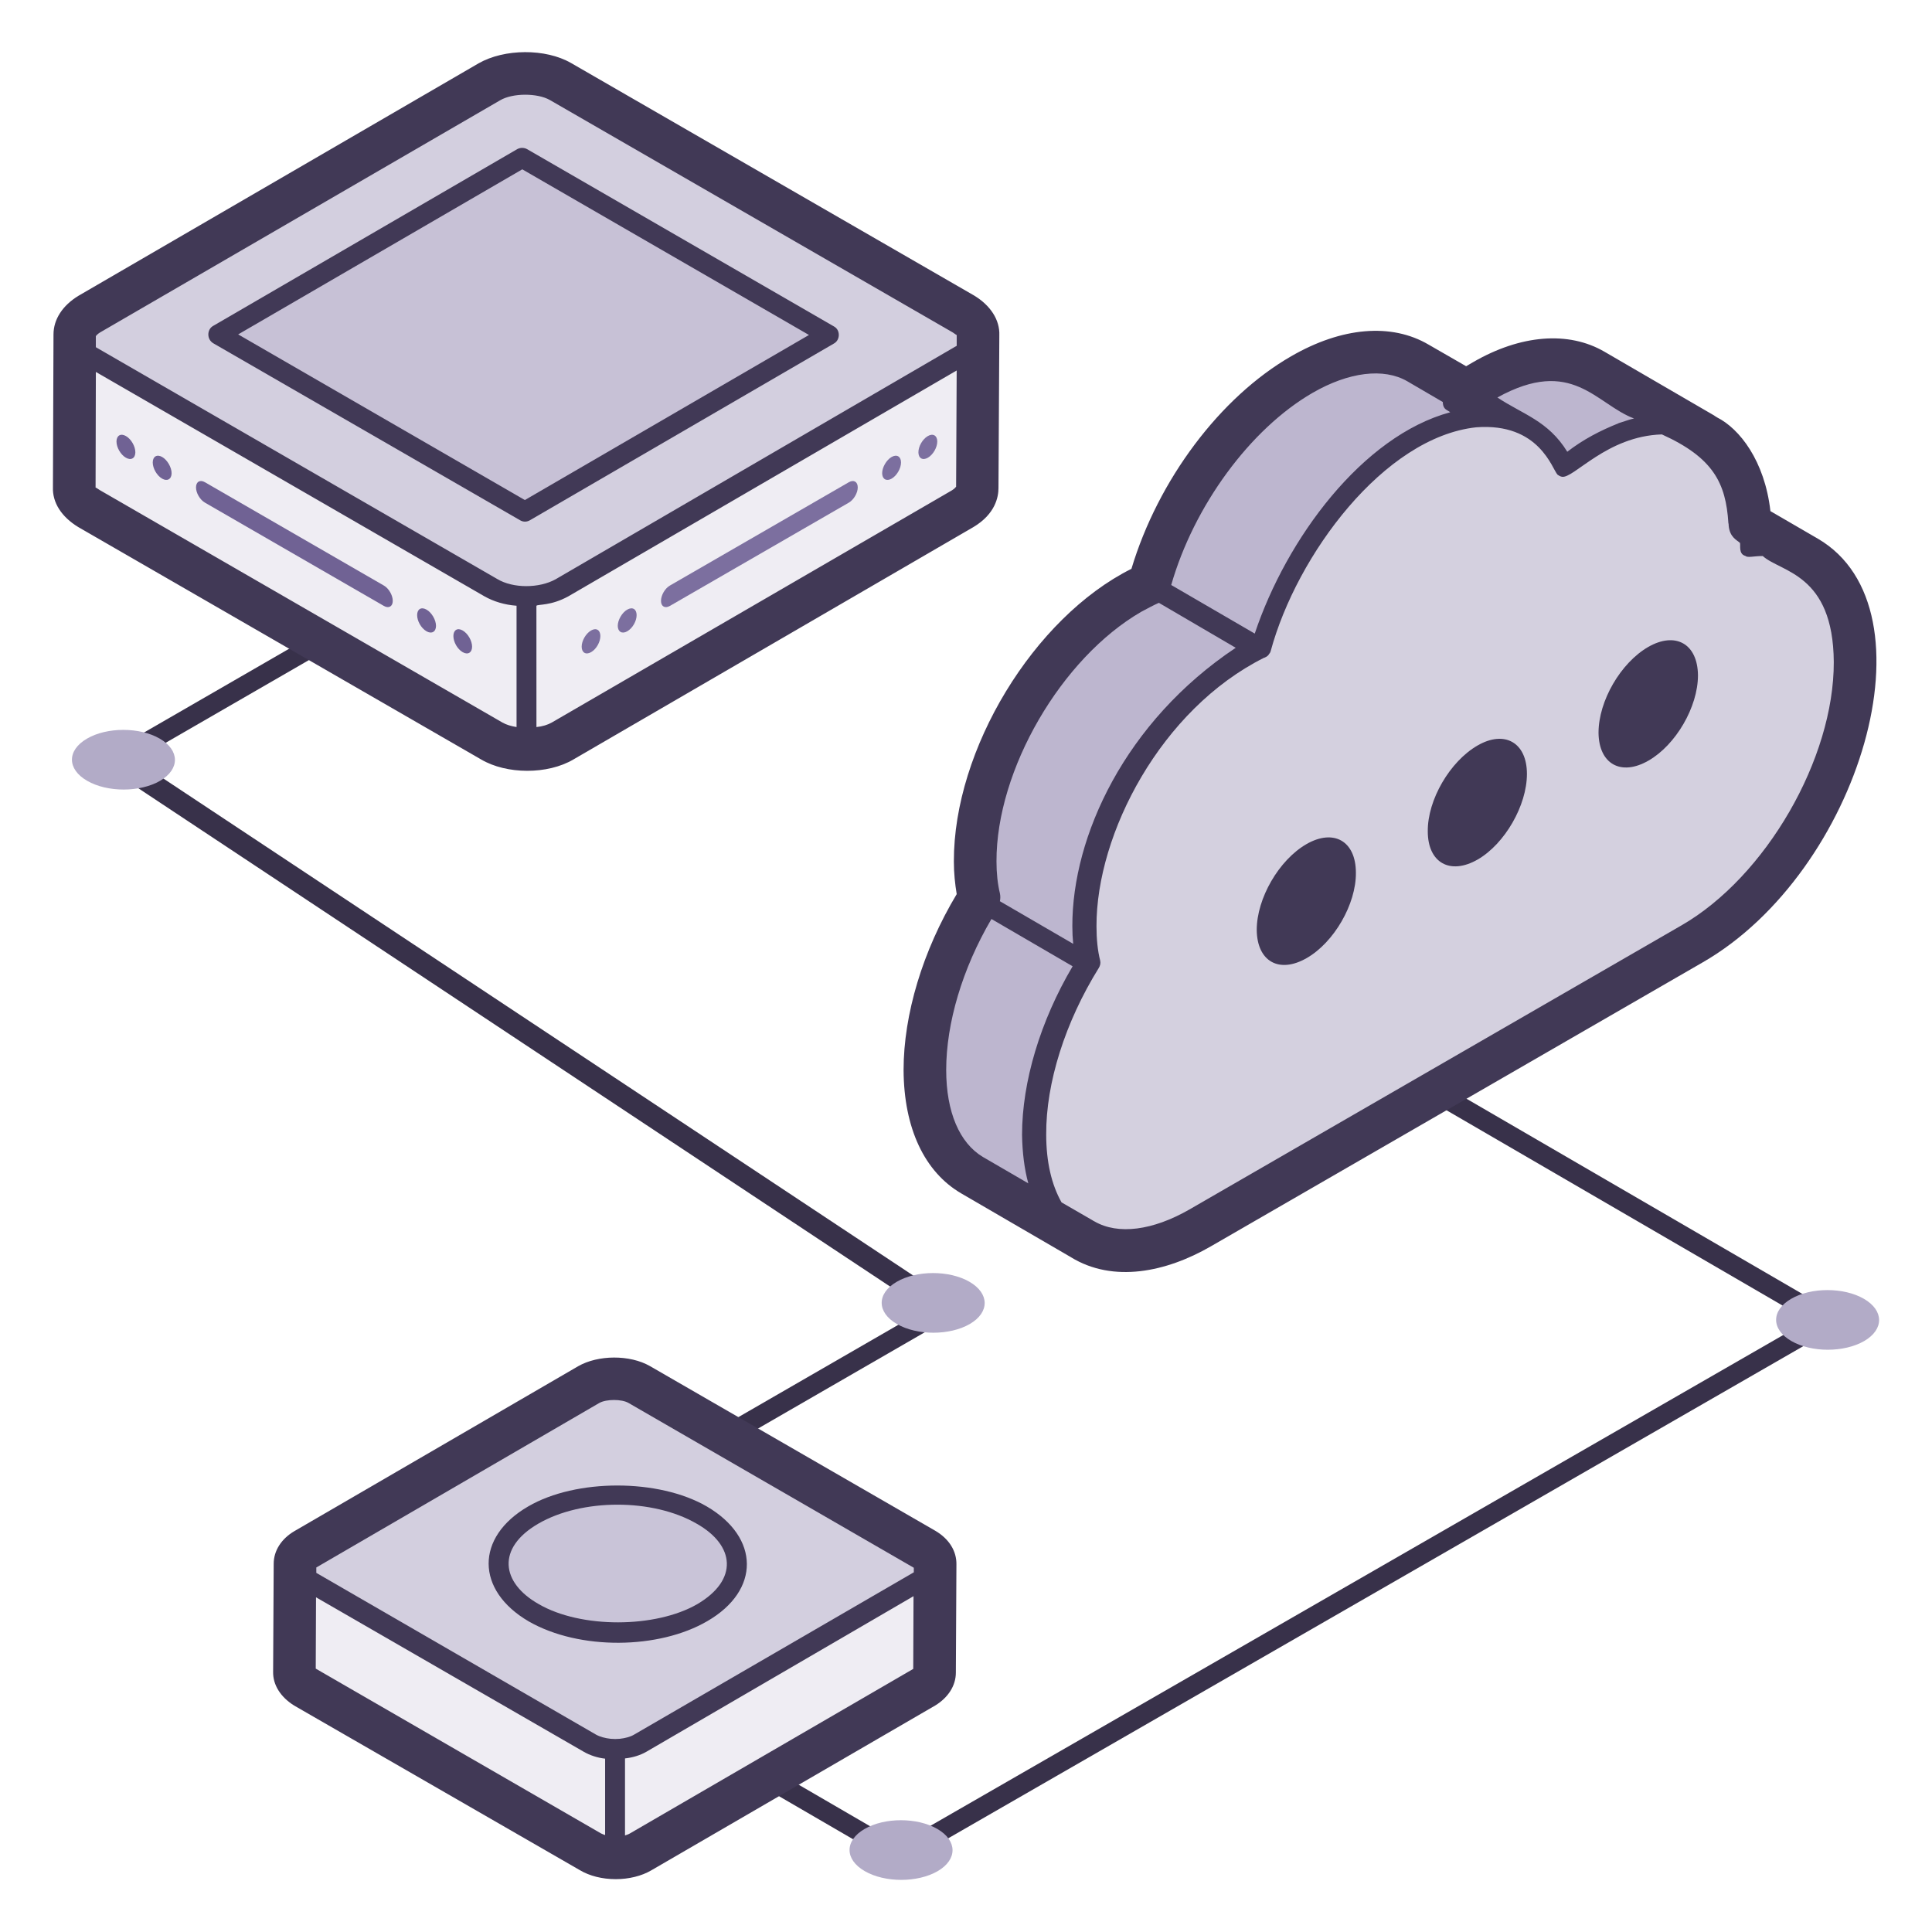
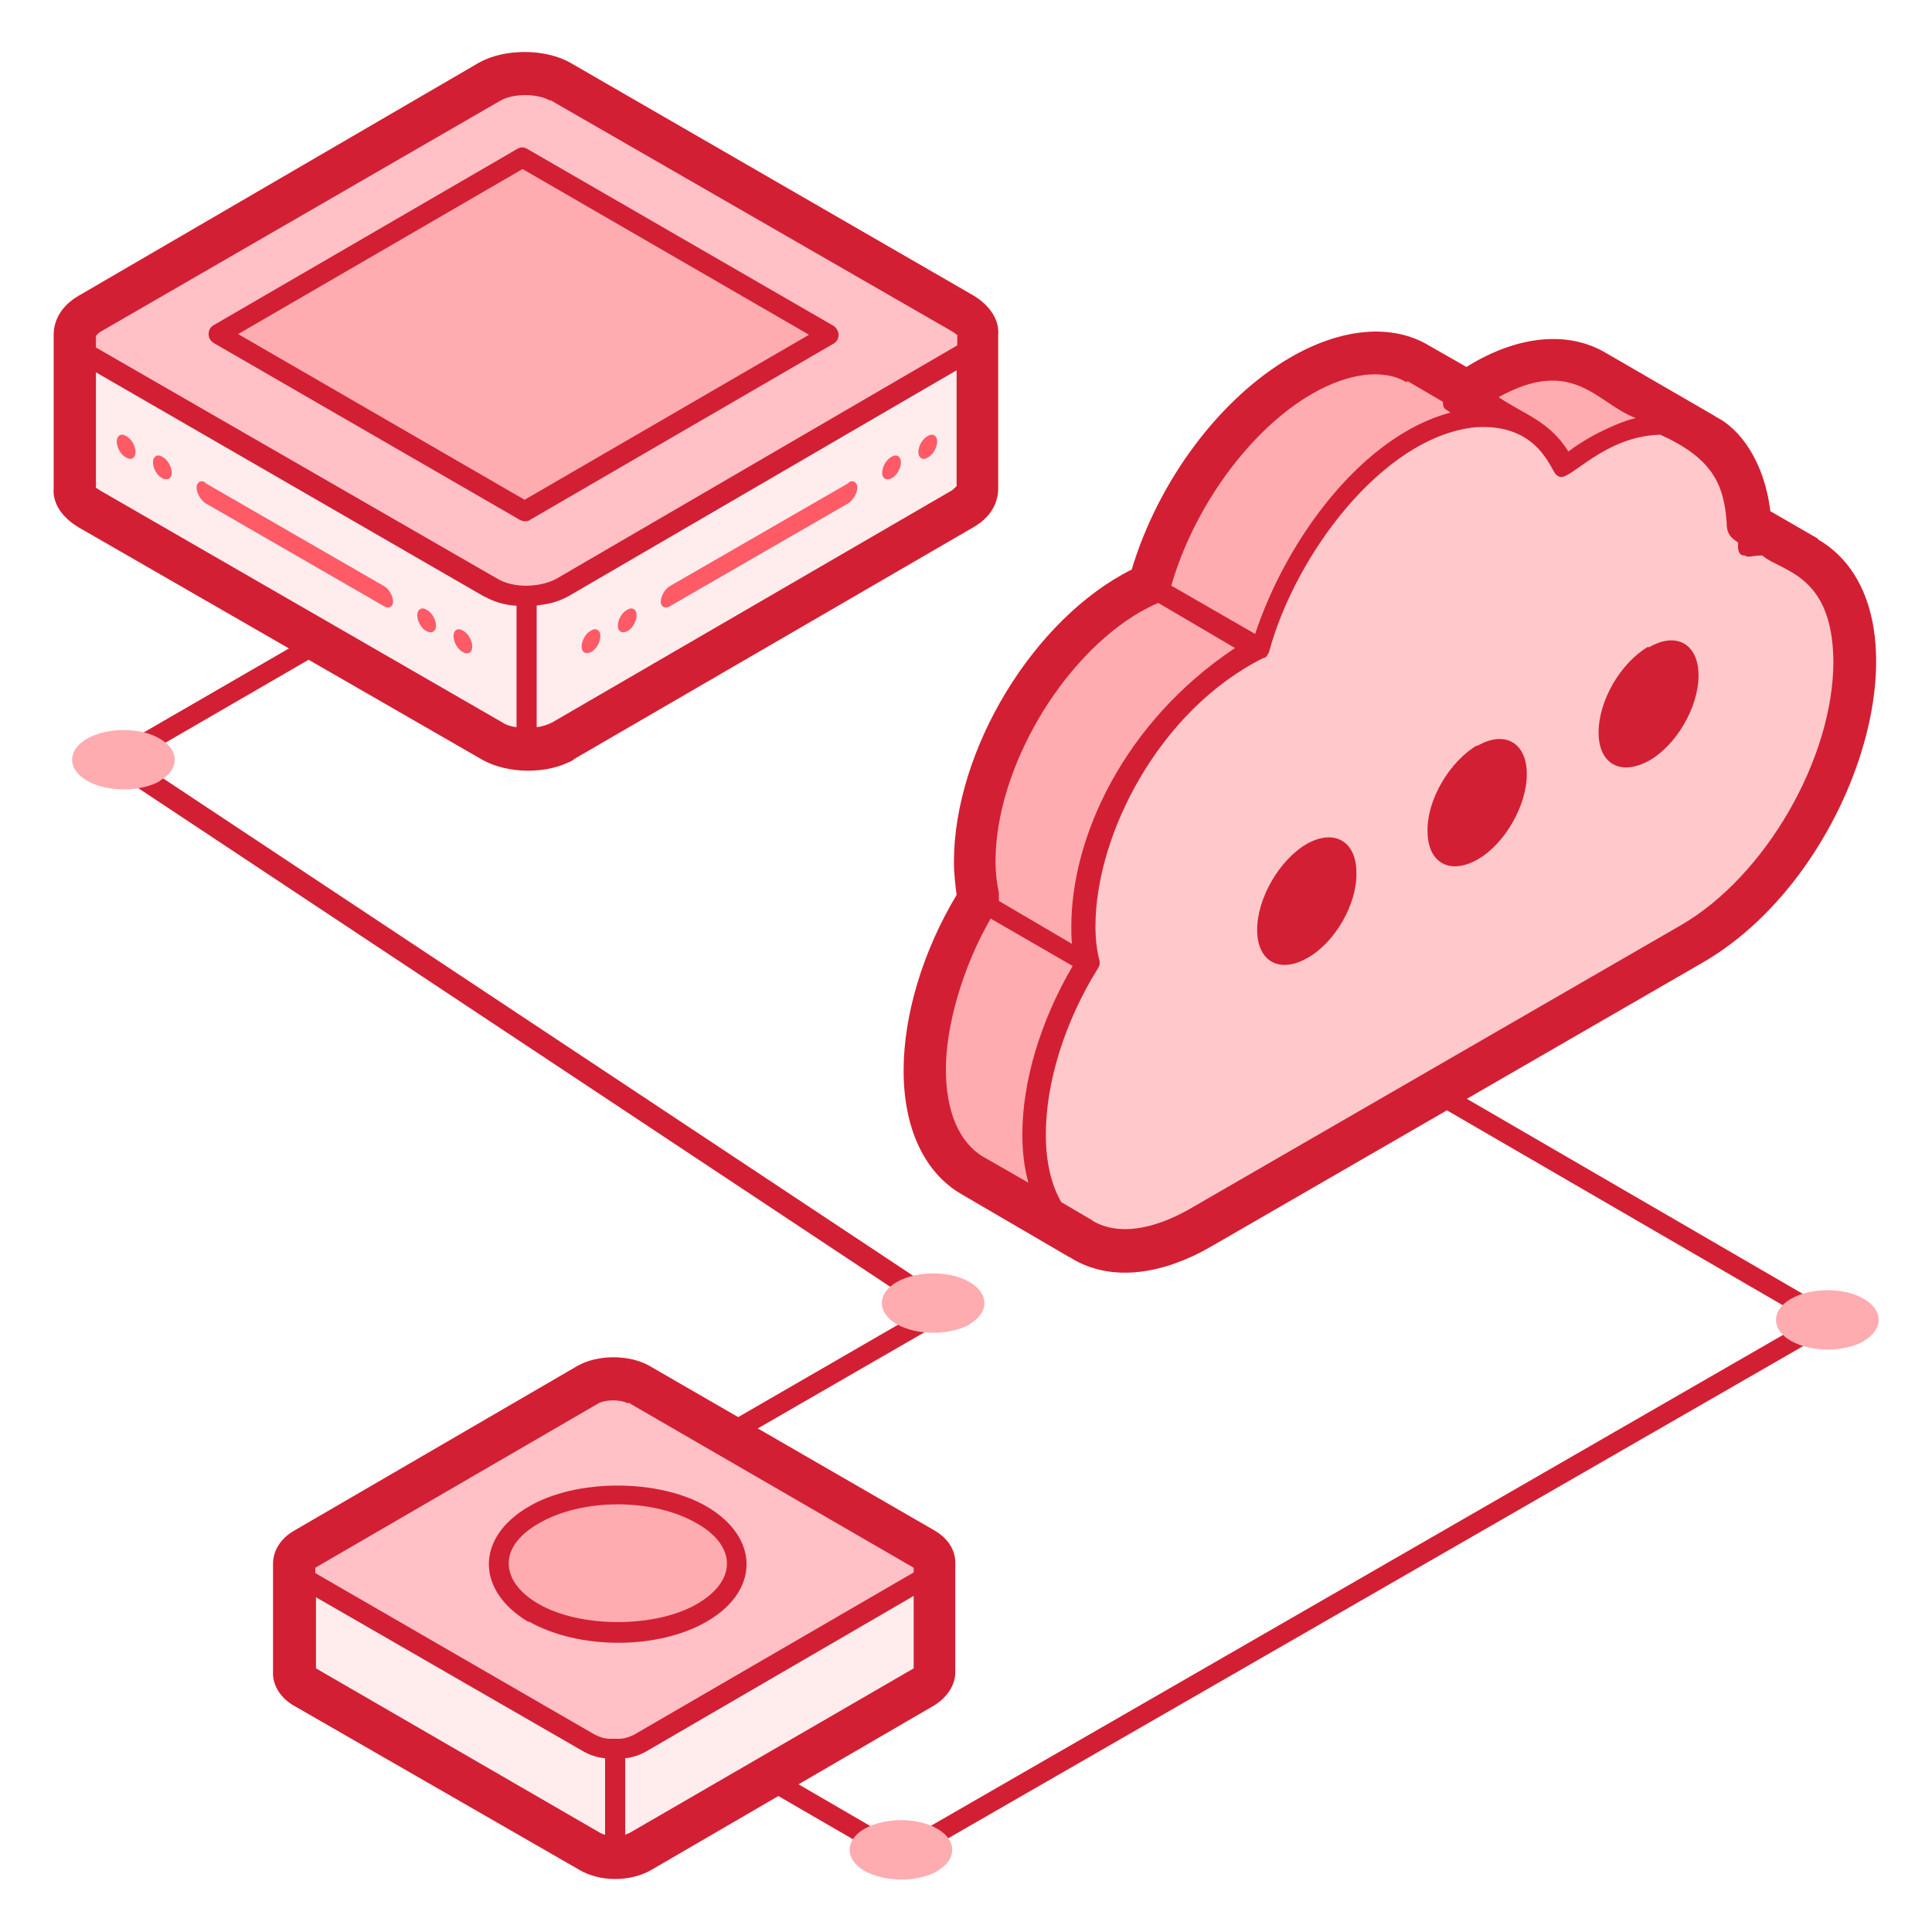
- <svg xmlns="http://www.w3.org/2000/svg" height="288" width="288">
-   <svg enable-background="new 0 0 68 68" height="288" viewBox="0 0 68 68" width="288">
-     <path d="m26.904 62.921 4.759 2.766 33.38-19.212-13.623-7.917-.703.406 12.932 7.515-31.981 18.405-4.068-2.365z" fill="#38314a" />
-     <path d="m3.38 26.757 29.169 19.334-6.668 3.849.691.402 7.37-4.255-29.168-19.333 6.691-3.863-.692-.402z" fill="#38314a" />
-     <path d="m34.423 11.785-.03 5.39c0 .263-.172.526-.516.728l-14.069 8.172c-.688.405-1.811.405-2.498 0l-14.18-8.183c-.344-.202-.526-.465-.516-.728l.02-5.39c0 .263.172.526.526.728l14.17 8.183c.698.405 1.81.405 2.498 0l14.079-8.183c.344-.192.516-.455.516-.718z" fill="#efedf3" />
-     <path d="m33.802 11.057c.691.399.695 1.048.002 1.45l-14.076 8.18c-.686.399-1.806.399-2.497-0l-14.175-8.184c-.697-.403-.695-1.048-.008-1.447l14.076-8.18c.693-.403 1.806-.406 2.504-.004z" fill="#d3cfdf" />
-     <path d="m7.681 11.772 10.698-6.217 10.797 6.234-10.698 6.217z" fill="#c7c1d6" />
-     <path d="m7.215 16.974c-.174-.101-.315-.02-.316.18-.001.194.139.436.314.537l6.295 3.634c.174.101.315.02.316-.173.001-.2-.139-.443-.314-.543zm-2.782-1.626c-.185-.107-.332-.017-.333.19-.001.207.145.465.331.572.185.107.332.017.333-.19.001-.207-.145-.465-.331-.572zm1.276.737c-.185-.107-.332-.017-.333.19-.001.207.145.465.331.572.18.104.332.017.333-.19.001-.207-.151-.469-.331-.572z" fill="#706294" />
-     <path d="m29.874 16.974c.174-.101.315-.02.316.18.001.194-.139.436-.314.537l-6.295 3.634c-.174.101-.315.02-.316-.173-.001-.2.139-.443.314-.543zm2.782-1.626c.185-.107.332-.017.333.19.001.207-.145.465-.331.572-.185.107-.332.017-.333-.19-.001-.207.145-.465.331-.572zm-1.276.737c.185-.107.332-.017.333.19.001.207-.145.465-.331.572-.18.104-.332.017-.333-.19-.001-.207.151-.469.331-.572z" fill="#7c6f9f" />
-     <path d="m15.015 21.458c-.191-.11-.332-.017-.333.19-.001.207.139.462.331.572.18.104.332.017.333-.19.001-.207-.151-.469-.331-.572zm1.27.733c-.185-.107-.326-.014-.327.193-.001.207.139.462.325.569.185.107.332.017.333-.19.001-.207-.145-.465-.331-.572z" fill="#706294" />
-     <path d="m22.074 21.458c.191-.11.332-.017.333.19.001.207-.139.462-.331.572-.18.104-.332.017-.333-.19-.001-.207.151-.469.331-.572zm-1.27.733c.185-.107.326-.014.327.193.001.207-.139.462-.325.569s-.332.017-.333-.19c-.001-.207.145-.465.331-.572z" fill="#7c6f9f" />
-     <path d="m32.911 55.046-.021 3.82c0 .186-.122.373-.366.516l-9.971 5.792c-.487.287-1.283.287-1.771 0l-10.05-5.799c-.244-.143-.373-.33-.366-.516l.014-3.82c0 .186.122.373.373.516l10.042 5.799c.495.287 1.283.287 1.77 0l9.978-5.799c.244-.136.366-.323.366-.509z" fill="#efedf3" />
-     <path d="m32.471 54.531c.49.283.492.742.001 1.028l-9.976 5.797c-.487.283-1.28.283-1.77 0l-10.045-5.8c-.494-.285-.492-.742-.006-1.025l9.976-5.797c.491-.285 1.28-.288 1.774-.003z" fill="#d3cfdf" />
-     <path d="m63.607 19.61-3.919-2.277c-.57-.332-1.259-.458-2.022-.354l3.919 2.277c.763-.104 1.451.023 2.022.354z" fill="#8f85ad" />
-     <path d="m60.013 15.306-3.919-2.277c-.996-.579-2.374-.496-3.885.376-.383.221-.738.475-1.079.754l3.919 2.277c.341-.278.695-.532 1.079-.754 1.511-.873 2.889-.955 3.885-.376zm-25.937 26.057 3.919 2.277c-1.029-.598-1.663-1.878-1.668-3.706-.006-1.95.728-4.155 1.91-6.047l-3.919-2.277c-1.182 1.892-1.916 4.097-1.91 6.047.005 1.828.639 3.108 1.668 3.706z" fill="#bdb6cf" />
-     <path d="m40.455 20.547 3.925 2.28c.789-2.958 2.869-5.938 5.349-7.373 1.612-.923 3.058-1.012 4.103-.4l-3.925-2.28c-1.034-.6-2.48-.523-4.092.412-2.48 1.434-4.559 4.404-5.36 7.361zm3.78 2.278-3.919-2.277c-.227.107-.447.209-.675.34-3.046 1.758-5.473 5.987-5.463 9.438.001.465.045.897.139 1.285l3.919 2.277c-.094-.387-.137-.82-.139-1.285-.01-3.451 2.417-7.68 5.463-9.438.227-.131.447-.234.675-.34z" fill="#bdb6cf" />
-     <path d="m49.734 15.459c-2.485 1.435-4.56 4.406-5.355 7.366-.227.107-.447.209-.675.34-3.046 1.758-5.473 5.987-5.463 9.438.001.465.045.897.139 1.285-1.182 1.892-1.916 4.097-1.91 6.047.01 3.679 2.568 5.137 5.769 3.288l17.324-10.002c3.152-1.82 5.742-6.249 5.732-9.928-.008-2.798-1.562-4.328-3.709-4.036.021-.143.02-.298.02-.453-.01-3.475-2.481-4.851-5.478-3.121-.383.221-.738.475-1.079.754-.873-1.866-2.915-2.362-5.315-.976z" fill="#d4d0df" />
-     <path d="m24.702 53.326c1.64.947 1.648 2.486.019 3.432-1.634.95-4.296.953-5.936.006-1.645-.95-1.648-2.492-.014-3.441 1.629-.947 4.286-.947 5.931.003z" fill="#c9c4d8" />
-     <path d="m34.135 46.6c-.707.41-1.86.41-2.567 0-.713-.41-.713-1.075-.006-1.485.701-.41 1.854-.41 2.561 0 .707.41.713 1.075.012 1.485zm31.481.599c-.707.41-1.86.41-2.567 0-.713-.41-.713-1.075-.006-1.485.701-.41 1.854-.41 2.561 0 .707.41.713 1.075.012 1.485zm-32.612 18.659c-.707.41-1.86.41-2.567 0-.713-.41-.713-1.075-.006-1.485.701-.41 1.854-.41 2.561 0 .707.41.713 1.075.012 1.485zm-27.369-38.376c-.707.41-1.86.41-2.567 0-.713-.41-.713-1.075-.006-1.485.701-.41 1.854-.41 2.561 0 .707.41.713 1.075.012 1.485z" fill="#b2abc7" />
-     <g fill="#413956">
-       <path d="m7.333 11.77c0 .13.06.24.17.31l10.8 6.23c.05.03.11.05.17.05.07 0 .13-.02.18-.05l10.7-6.22c.11-.06.17-.18.17-.3 0-.13-.06-.24-.17-.3l-10.8-6.24c-.11-.06-.24-.06-.35 0l-10.7 6.22c-.11.06-.17.18-.17.3zm11.05-5.81 10.09 5.83-10 5.81-10.09-5.83z" />
-       <path d="m20.183 26.73 14.08-8.18c.77-.46.88-1.06.88-1.37l.03-5.38c.02-.54-.31-1.05-.89-1.4l-14.18-8.18c-.9-.52-2.35-.51-3.26.01l-14.08 8.18c-.56.34-.88.83-.88 1.36l-.02 5.38c-.02.54.3 1.04.89 1.4l14.18 8.18c.896.529 2.34.538 3.25-0zm-.83-23.21 14.18 8.18c.08.05.12.09.14.09v.38c-.01.01-.03.02-.05.03l-14.07 8.19c-.579.319-1.494.324-2.05-.01l-14.13-8.16v-.39c.01-.01.05-.07.15-.13l14.08-8.17c.44-.26 1.31-.26 1.75-.01zm-.47 22.07c-.001 0-.002 0-.002 0l-.001-4.27h.002c.057-.057.506.007 1.12-.33l13.67-7.95-.02 4.09c-.01.01-.05.07-.15.13l-14.08 8.17c-.14.08-.33.14-.54.16zm-1.83-4.6c.319.18.708.299 1.128.33v4.27c-.189-.03-.358-.08-.497-.159l-14.17-8.18c-.08-.05-.13-.09-.15-.09l.01-4.07zm15.87 32.89-10.05-5.8c-.7-.4-1.82-.4-2.53.01l-9.98 5.8c-.46.27-.73.69-.73 1.15l-.02 3.8c-.01.46.26.89.74 1.19l10.05 5.79c.35.21.8.32 1.27.32.46 0 .91-.11 1.25-.31l9.99-5.8c.46-.28.73-.7.73-1.16l.02-3.8c.01-.47-.25-.9-.74-1.19zm-10.8-4.5 10.04 5.8v.16l-9.84 5.71c-.13.08-.32.13-.51.15-.11.01-.21.01-.32 0-.19-.02-.38-.07-.52-.15l-9.84-5.69v-.19l9.96-5.79c.25-.14.79-.14 1.03-0zm-11 6.84 9.43 5.44c.209.119.467.208.745.239v2.689c-.057-.019-.107-.039-.145-.058l-10.04-5.8zm10.88 8.38c-.001 0-.003 0-.005 0v-2.71h.005c.27-.03.53-.11.74-.23l9.41-5.48-.01 2.56-9.97 5.79c-.05.03-.11.05-.17.07zm41.98-45.64-1.67-.97c-.201-1.77-1.086-2.902-1.88-3.3-.01-.01-.05-.03-.08-.05 0 0-.01 0-.01-.01l-3.87-2.25c-1.27-.74-2.96-.6-4.63.37-.08.05-.16.09-.24.14l-1.32-.76c-1.31-.77-3.06-.62-4.84.41-2.5 1.44-4.68 4.35-5.62 7.48-3.437 1.719-6.26 6.358-6.25 10.3 0 .41.04.79.1 1.15-1.2 2-1.87 4.24-1.87 6.19.01 2.04.73 3.59 2.04 4.35l3.8 2.21c.02.01.04.02.05.03 1.49.915 3.357.522 4.92-.38l17.32-10c5.509-3.171 8.297-12.433 4.05-14.91zm-2.57.6h.01c.083.084.286.01.62.01.631.573 2.479.608 2.5 3.73.01 3.4-2.39 7.56-5.36 9.27l-17.32 10c-1.29.74-2.51.9-3.34.42-.03-.01-.05-.03-.07-.04l-1.09-.63c-.35-.62-.54-1.42-.54-2.39-.01-1.82.67-3.96 1.85-5.86.05-.08.07-.17.05-.26-.09-.35-.13-.76-.13-1.21-.01-3.253 2.27-7.635 5.9-9.45.01 0 .02 0 .03-.01.07-.03.12-.07.15-.13.03-.03.04-.06.05-.09.917-3.394 3.993-7.526 7.23-7.88 2.235-.171 2.677 1.477 2.87 1.67.05.03.09.06.15.07.408.081 1.576-1.432 3.52-1.49 1.81.819 2.252 1.715 2.34 3.12.01.02.01.05.01.08.034.427.3.523.4.62.02.101-.047.378.17.45zm-11.88-6.14 1.25.73v.04c.021.233.16.236.26.32-3.088.836-5.762 4.443-6.88 7.79l-2.94-1.71c.8-2.79 2.78-5.49 4.97-6.76 1.28-.74 2.51-.89 3.34-.41zm7.98 1.31c-.108.024-.134.028-.53.16-.01 0-.01 0-.02.01-.648.259-1.238.567-1.8 1-.674-1.092-1.554-1.309-2.46-1.91 2.633-1.453 3.465.232 4.81.74zm-16.73 6.49h.01l2.7 1.58c-3.896 2.598-5.759 6.643-5.75 9.8 0 .22.01.42.03.62l-2.58-1.5c.02-.09.02-.19 0-.28-.08-.33-.12-.71-.12-1.12-.01-3.22 2.28-7.16 5.1-8.79.572-.305.462-.236.61-.31zm-5.89 11.13h.01l2.85 1.66c-1.14 1.93-1.78 4.07-1.78 5.93.01.62.08 1.2.22 1.71l-1.6-.93c-.82-.49-1.29-1.58-1.29-3.06 0-1.65.57-3.57 1.59-5.31z" />
-       <path d="m18.613 57.07c1.79 1.023 4.582.98 6.28-.01 1.877-1.084 1.847-2.953-.02-4.04-1.69-.98-4.6-.98-6.28 0-1.867 1.079-1.858 2.956.02 4.05zm5.91-3.44c1.344.76 1.474 1.975.02 2.83-1.47.85-4.1.86-5.58 0-1.329-.751-1.492-1.973-.02-2.83 1.537-.893 4.04-.895 5.58 0zm21.46-23.92c-.97.56-1.75 1.91-1.75 3.02.01 1.11.79 1.55 1.76.99.96-.55 1.74-1.9 1.73-3 0-1.12-.78-1.56-1.74-1.01zm6.02-3.47c-.97.56-1.76 1.91-1.75 3.02 0 1.11.79 1.55 1.76.99.95-.55 1.73-1.9 1.73-3.01s-.79-1.55-1.74-1zm6.01-3.47c-.97.56-1.75 1.9-1.75 3.02.01 1.1.79 1.54 1.76.98.96-.55 1.74-1.89 1.74-3-.01-1.11-.79-1.55-1.75-1z" />
-     </g>
-   </svg>
+ <svg xmlns="http://www.w3.org/2000/svg" viewBox="0 0 288 288">
+   <path d="m113.9 266.5 20.2 11.7 141.4-81.4-57.7-33.5-3 1.7 54.8 31.8-135.4 78-17.2-10-2.9 1.7z" fill="#d31f33" />
+   <path d="m14.3 113.3 123.5 81.9-28.2 16.3 2.9 1.7 31.2-18-123.5-81.9 28.3-16.4-2.9-1.7z" fill="#d31f33" />
+   <path d="m145.8 49.9v22.8c-.1 1.1-.9 2.2-2.3 3.1l-59.6 34.6c-2.9 1.7-7.7 1.7-10.6 0l-60-34.6c-1.5-.9-2.2-2-2.2-3.1v-22.8c0 1.1.8 2.2 2.3 3.1l60 34.7c3 1.7 7.7 1.7 10.6 0l59.6-34.7c1.5-.8 2.2-1.9 2.2-3z" fill="#ffedee" />
+   <path d="m143.2 46.8c2.9 1.7 2.9 4.4 0 6.1l-59.6 34.6c-2.9 1.7-7.7 1.7-10.6 0l-60.1-34.5c-3-1.7-2.9-4.4 0-6.1l59.6-34.7c2.9-1.7 7.7-1.7 10.6 0l60 34.7z" fill="#ffc0c6" />
+   <path d="m32.5 49.9 45.3-26.3 45.7 26.4-45.3 26.3z" fill="#ffacb0" />
+   <g fill="#ff5b67">
+     <path d="m30.6 71.9c-.7-.4-1.3 0-1.3.8s.6 1.8 1.3 2.3l26.7 15.4c.7.4 1.3 0 1.3-.7 0-.8-.6-1.9-1.3-2.3l-26.7-15.4zm-11.8-6.9c-.8-.5-1.4 0-1.4.8 0 .9.6 2 1.4 2.4.8.5 1.4 0 1.4-.8 0-.9-.6-2-1.4-2.4zm5.4 3.1c-.8-.5-1.4 0-1.4.8 0 .9.6 2 1.4 2.4s1.4 0 1.4-.8c0-.9-.6-2-1.4-2.4z" />
+     <path d="m126.5 71.9c.7-.4 1.3 0 1.3.8s-.6 1.8-1.3 2.3l-26.7 15.4c-.7.4-1.3 0-1.3-.7 0-.8.6-1.9 1.3-2.3l26.7-15.4zm11.8-6.9c.8-.5 1.4 0 1.4.8 0 .9-.6 2-1.4 2.4-.8.5-1.4 0-1.4-.8 0-.9.6-2 1.4-2.4zm-5.4 3.1c.8-.5 1.4 0 1.4.8 0 .9-.6 2-1.4 2.4s-1.4 0-1.4-.8c0-.9.6-2 1.4-2.4z" />
+     <path d="m63.6 90.9c-.8-.5-1.4 0-1.4.8 0 .9.6 2 1.4 2.4s1.4 0 1.4-.8c0-.9-.6-2-1.4-2.4zm5.4 3.1c-.8-.5-1.4 0-1.4.8 0 .9.6 2 1.4 2.4.8.5 1.4 0 1.4-.8 0-.9-.6-2-1.4-2.4z" />
+     <path d="m93.5 90.9c.8-.5 1.4 0 1.4.8 0 .9-.6 2-1.4 2.4s-1.4 0-1.4-.8c0-.9.6-2 1.4-2.4zm-5.4 3.1c.8-.5 1.4 0 1.4.8 0 .9-.6 2-1.4 2.4s-1.4 0-1.4-.8c0-.9.6-2 1.4-2.4z" />
+   </g>
+   <path d="m139.4 233.1v16.2c0 .8-.6 1.6-1.6 2.2l-42.2 24.5c-2.1 1.2-5.4 1.2-7.5 0l-42.6-24.6c-1-.6-1.6-1.4-1.5-2.2v-16.2c0 .8.6 1.6 1.6 2.2l42.5 24.6c2.1 1.2 5.4 1.2 7.5 0l42.3-24.6c1-.6 1.5-1.4 1.5-2.2z" fill="#ffedee" />
+   <path d="m137.5 231c2.1 1.2 2.1 3.1 0 4.4l-42.2 24.6c-2.1 1.2-5.4 1.2-7.5 0l-42.5-24.6c-2.1-1.2-2.1-3.1 0-4.3l42.2-24.6c2.1-1.2 5.4-1.2 7.5 0l42.5 24.6z" fill="#ffc0c6" />
+   <path d="m269.4 83.1-16.6-9.6c-2.4-1.4-5.3-1.9-8.6-1.5l16.6 9.6c3.2-.4 6.1 0 8.6 1.5z" fill="#8f85ad" />
+   <path d="m254.2 64.8-16.6-9.6c-4.2-2.5-10.1-2.1-16.5 1.6-1.6.9-3.1 2-4.6 3.2l16.6 9.6c1.4-1.2 2.9-2.3 4.6-3.2 6.4-3.7 12.2-4 16.5-1.6zm-109.9 110.4 16.6 9.6c-4.4-2.5-7-8-7.1-15.7 0-8.3 3.1-17.6 8.1-25.6l-16.6-9.6c-5 8-8.1 17.4-8.1 25.6 0 7.7 2.7 13.2 7.1 15.7z" fill="#ffacb0" />
+   <path d="m171.3 87 16.6 9.7c3.3-12.5 12.2-25.1 22.7-31.2 6.8-3.9 13-4.3 17.4-1.7l-16.6-9.7c-4.4-2.5-10.5-2.2-17.3 1.7-10.5 6.1-19.3 18.7-22.7 31.2zm16 9.7-16.6-9.6c-1 .5-1.9.9-2.9 1.4-12.9 7.4-23.2 25.4-23.1 40 0 2 .2 3.8.6 5.4l16.6 9.6c-.4-1.6-.6-3.5-.6-5.4 0-14.6 10.2-32.5 23.1-40 1-.6 1.9-1 2.9-1.4z" fill="#ffacb0" />
+   <path d="m210.6 65.5c-10.5 6.1-19.3 18.7-22.7 31.2-1 .5-1.9.9-2.9 1.4-12.9 7.4-23.2 25.4-23.1 40 0 2 .2 3.8.6 5.4-5 8-8.1 17.4-8.1 25.6 0 15.6 10.9 21.8 24.4 13.9l73.4-42.4c13.4-7.7 24.3-26.5 24.3-42 0-11.9-6.6-18.3-15.7-17.1 0-.6 0-1.3 0-1.9 0-14.7-10.5-20.5-23.2-13.2-1.6.9-3.1 2-4.6 3.2-3.7-7.9-12.3-10-22.5-4.1z" fill="#ffc8cb" />
+   <path d="m104.6 225.9c6.9 4 7 10.5 0 14.5-6.9 4-18.2 4-25.1 0-7-4-7-10.6 0-14.6 6.9-4 18.2-4 25.1 0z" fill="#ffacb0" />
+   <path d="m144.6 197.4c-3 1.7-7.9 1.7-10.9 0s-3-4.6 0-6.3 7.9-1.7 10.8 0c3 1.7 3 4.6 0 6.3zm133.3 2.5c-3 1.7-7.9 1.7-10.9 0s-3-4.6 0-6.3 7.9-1.7 10.8 0c3 1.7 3 4.6 0 6.3zm-138.1 79c-3 1.7-7.9 1.7-10.9 0s-3-4.6 0-6.3 7.9-1.7 10.8 0c3 1.7 3 4.6 0 6.3zm-115.9-162.5c-3 1.7-7.9 1.7-10.9 0s-3-4.6 0-6.3 7.9-1.7 10.8 0c3 1.7 3 4.6 0 6.3z" fill="#ffacb0" />
+   <path d="m31.1 49.8c0 .6.3 1 .7 1.3l45.7 26.4c.2.1.5.2.7.2s.6 0 .8-.2l45.3-26.3c.5-.3.7-.8.7-1.3s-.3-1-.7-1.3l-45.7-26.4c-.5-.3-1-.3-1.5 0l-45.3 26.3c-.5.3-.7.8-.7 1.3zm46.8-24.6 42.7 24.7-42.4 24.6-42.7-24.7z" fill="#d31f33" />
+   <path d="m85.5 113.2 59.6-34.6c3.3-1.9 3.7-4.5 3.7-5.8v-22.8c.2-2.3-1.2-4.4-3.6-5.9l-60.1-34.7c-3.8-2.2-10-2.2-13.8 0l-59.6 34.7c-2.4 1.4-3.7 3.5-3.7 5.8v22.8c-.2 2.3 1.2 4.4 3.7 5.9l60.1 34.6c3.8 2.2 9.9 2.3 13.8 0zm-3.5-98.3 60.1 34.6c.3.2.5.4.6.4v1.6s-.1 0-.2.1l-59.6 34.7c-2.5 1.3-6.3 1.4-8.7 0l-59.9-34.5v-1.7s.2-.3.6-.6l59.7-34.5c1.9-1.1 5.5-1.1 7.4 0zm-2 93.5s0 0 0 0v-18.1s0 0 0 0c.2-.2 2.1 0 4.7-1.4l57.9-33.7v17.3c-.1 0-.3.3-.7.6l-59.6 34.6c-.6.3-1.4.6-2.3.7zm-7.8-19.5c1.4.8 3 1.3 4.8 1.4v18.1c-.8-.1-1.5-.3-2.1-.7l-60-34.6c-.3-.2-.6-.4-.6-.4v-17.2s58 33.5 58 33.5zm67.2 139.3-42.6-24.6c-3-1.7-7.7-1.7-10.7 0l-42.3 24.6c-1.9 1.1-3.1 2.9-3.1 4.9v16.1c-.1 1.9 1 3.8 3 5l42.6 24.5c1.5.9 3.4 1.4 5.4 1.4s3.9-.5 5.3-1.3l42.3-24.6c1.9-1.2 3.1-3 3.1-4.9v-16.1c.1-2-1-3.8-3-5zm-45.7-19.1 42.5 24.6v.7l-41.7 24.2c-.6.3-1.4.6-2.2.6-.5 0-.9 0-1.4 0-.8 0-1.6-.3-2.2-.6l-41.7-24.1v-.8l42.2-24.5c1.1-.6 3.3-.6 4.4 0zm-46.6 29 39.9 23c.9.5 2 .9 3.2 1v11.4c-.2 0-.5-.2-.6-.2l-42.5-24.6zm46.1 35.5s0 0 0 0v-11.5c1.1-.1 2.2-.5 3.1-1l39.9-23.2v10.8s-42.3 24.5-42.3 24.5c-.2.1-.5.2-.7.3zm177.8-193.3-7.1-4.1c-.9-7.5-4.6-12.3-8-14 0 0-.2-.1-.3-.2l-16.4-9.5c-5.4-3.1-12.5-2.5-19.6 1.6-.3.2-.7.4-1 .6l-5.6-3.2c-5.5-3.3-13-2.6-20.5 1.7-10.6 6.1-19.8 18.4-23.8 31.7-14.6 7.3-26.5 26.9-26.5 43.6 0 1.7.2 3.3.4 4.9-5.1 8.5-7.9 18-7.9 26.2 0 8.6 3.1 15.2 8.6 18.4l16.1 9.4s.2 0 .2.1c6.3 3.9 14.2 2.2 20.8-1.6l73.4-42.4c23.3-13.4 35.1-52.7 17.2-63.1zm-10.9 2.5c.4.4 1.2 0 2.6 0 2.7 2.4 10.5 2.6 10.6 15.8 0 14.4-10.1 32-22.7 39.3l-73.4 42.4c-5.5 3.1-10.6 3.8-14.1 1.8-.1 0-.2-.1-.3-.2l-4.6-2.7c-1.5-2.6-2.3-6-2.3-10.1 0-7.7 2.8-16.8 7.8-24.8.2-.3.3-.7.2-1.1-.4-1.5-.6-3.2-.6-5.1 0-13.8 9.6-32.3 25-40h.1c.3-.1.5-.3.6-.6.1-.1.2-.3.2-.4 3.9-14.4 16.9-31.9 30.6-33.4 9.5-.7 11.3 6.3 12.2 7.1.2.1.4.3.6.3 1.7.3 6.7-6.1 14.9-6.3 7.7 3.5 9.5 7.3 9.9 13.2v.3c.1 1.8 1.3 2.2 1.7 2.6 0 .4-.2 1.6.7 1.9zm-50.3-26 5.3 3.1v.2c0 1 .7 1 1.1 1.4-13.1 3.5-24.4 18.8-29.1 33l-12.5-7.2c3.4-11.8 11.8-23.3 21-28.6 5.4-3.1 10.6-3.8 14.1-1.7zm33.8 5.6c-.5.1-.6.1-2.2.7t0 0c-2.7 1.1-5.2 2.4-7.6 4.2-2.9-4.6-6.6-5.5-10.4-8.1 11.2-6.2 14.7 1 20.4 3.1zm-70.9 27.5 11.4 6.7c-16.5 11-24.4 28.1-24.4 41.5 0 .9 0 1.8.1 2.6l-10.9-6.4c0-.4 0-.8 0-1.2-.3-1.4-.5-3-.5-4.7 0-13.6 9.7-30.3 21.6-37.2 2.4-1.3 2-1 2.6-1.3zm-24.9 47.1 12.1 7c-4.8 8.2-7.5 17.2-7.5 25.1 0 2.6.3 5.1.9 7.2l-6.8-3.9c-3.5-2.1-5.5-6.7-5.5-13s2.4-15.1 6.7-22.5z" fill="#d31f33" />
+   <path d="m78.8 241.7c7.6 4.3 19.4 4.2 26.6 0 7.9-4.6 7.8-12.5 0-17.1-7.2-4.2-19.5-4.2-26.6 0-7.9 4.6-7.9 12.5 0 17.2zm25.1-14.6c5.7 3.2 6.2 8.4 0 12s-17.4 3.6-23.6 0c-5.6-3.2-6.3-8.4 0-12 6.5-3.8 17.1-3.8 23.6 0zm90.9-101.3c-4.1 2.4-7.4 8.1-7.4 12.8s3.3 6.6 7.5 4.2c4.1-2.3 7.4-8 7.3-12.7 0-4.7-3.3-6.6-7.4-4.3zm25.4-14.7c-4.1 2.4-7.5 8.1-7.4 12.8 0 4.7 3.3 6.6 7.5 4.2 4-2.3 7.3-8 7.3-12.7s-3.3-6.6-7.4-4.2zm25.5-14.7c-4.1 2.4-7.4 8-7.4 12.8 0 4.7 3.3 6.5 7.5 4.2 4.1-2.3 7.4-8 7.4-12.7s-3.3-6.6-7.4-4.2z" fill="#d31f33" />
</svg>
